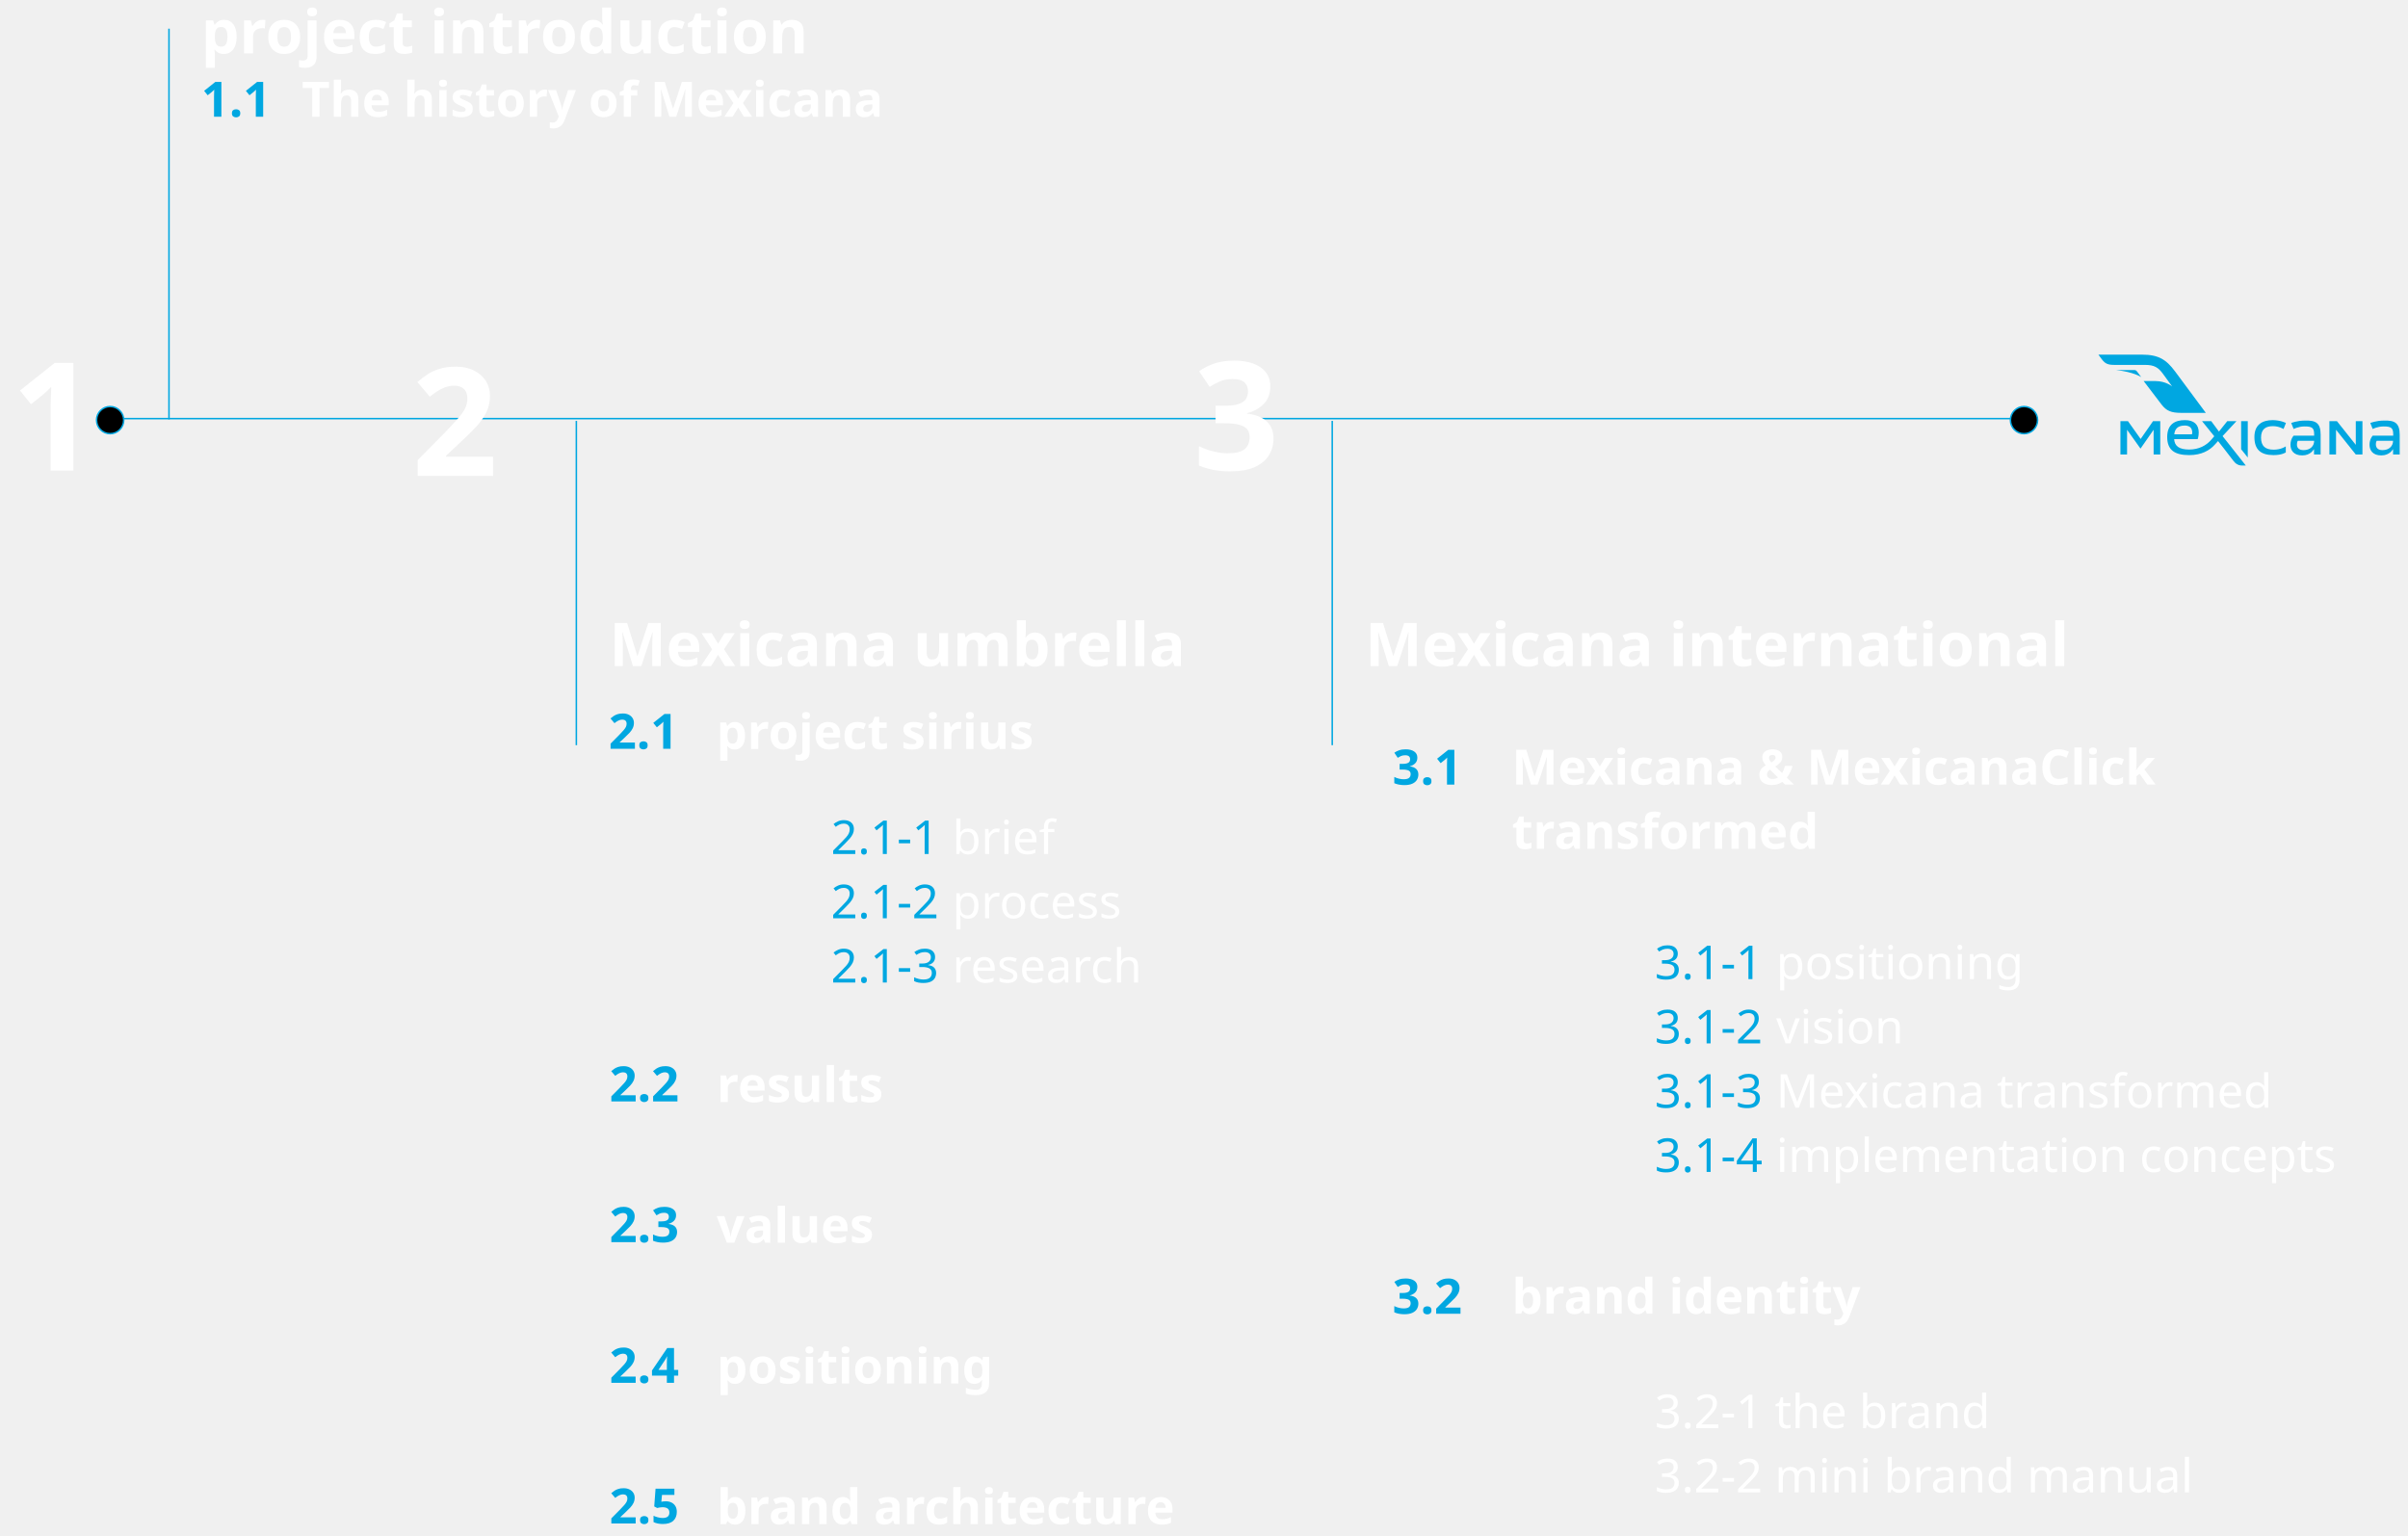
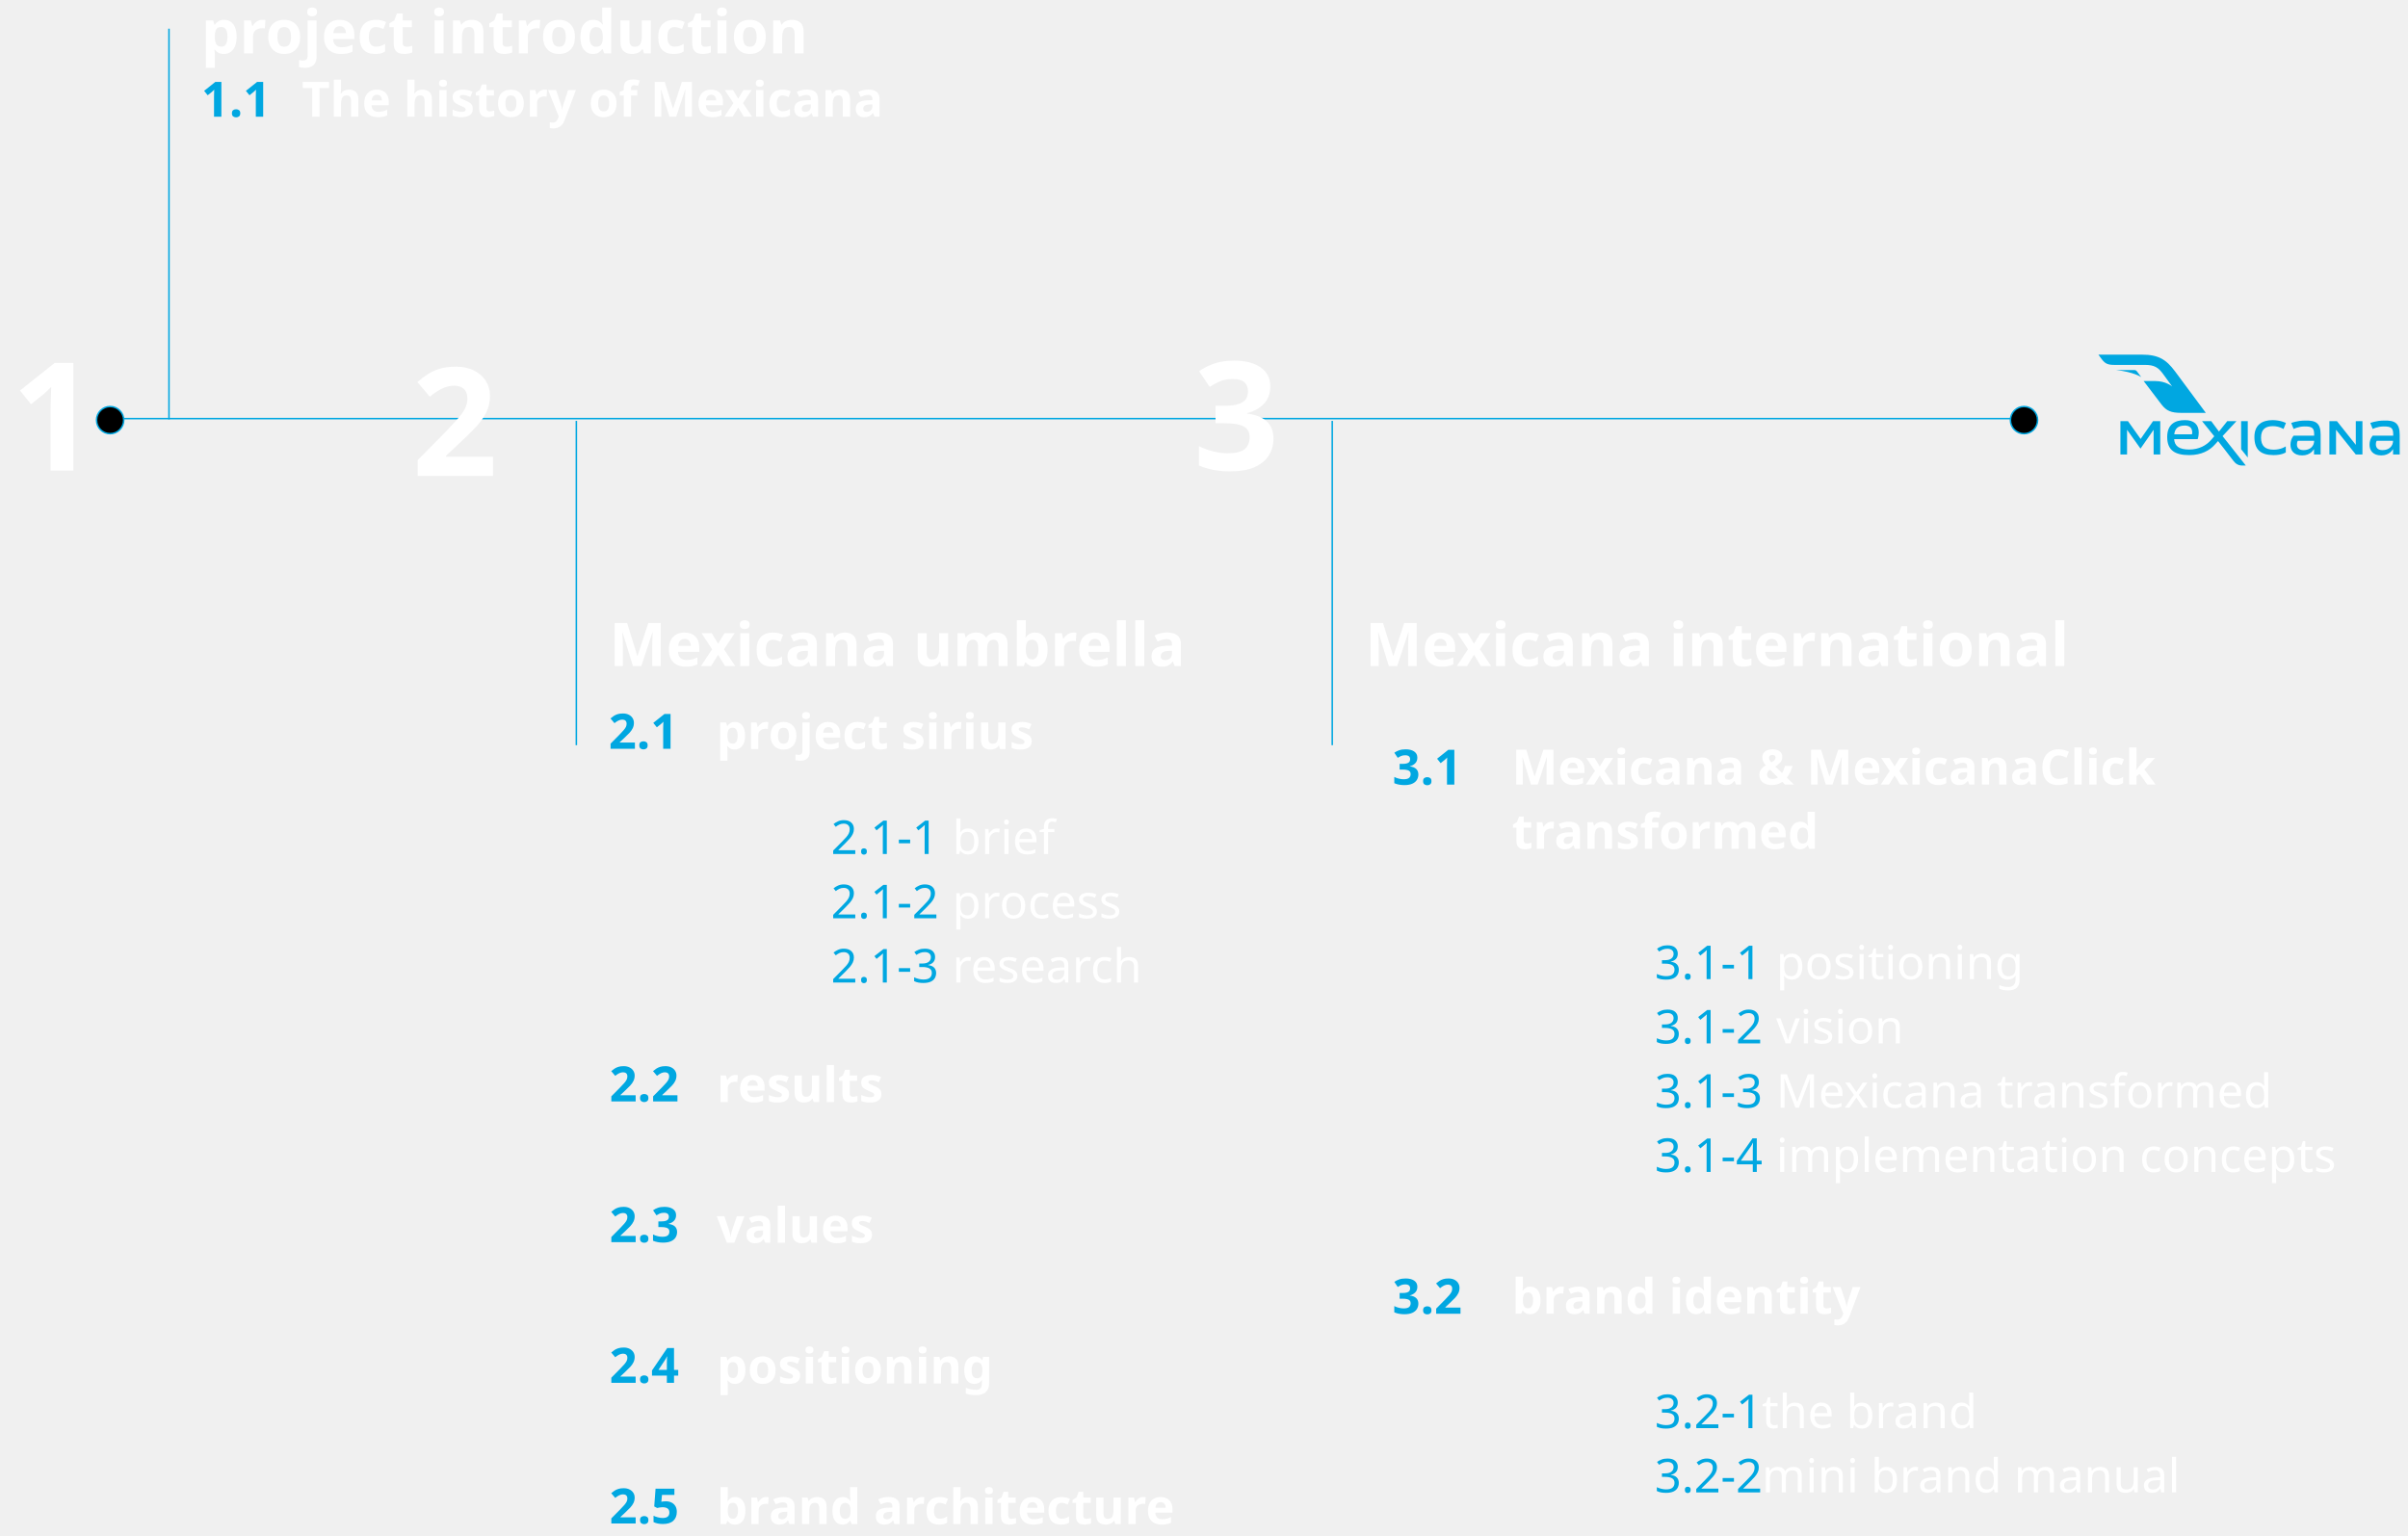
<svg xmlns="http://www.w3.org/2000/svg" version="1.1" id="Layer_1" x="0px" y="0px" viewBox="0 0 1596 1018" style="enable-background:new 0 0 1596 1018;" xml:space="preserve">
  <line style="fill:none;stroke:#00A7E1;stroke-miterlimit:10;" x1="1341.5" y1="277.5" x2="68" y2="277.5" />
  <g>
    <path style="fill:#00A7E1;" d="M1402.4,245.3h12c1.1,0,1.5,0.3,2.1,1.1l2.7,3.6C1419.2,250,1414.4,246.6,1402.4,245.3" />
    <g>
      <path style="fill:#00A7E1;" d="M1462,273.7h-16.2c-6.8,0-9.9-1.3-13.2-5.6l-11.8-15.5h7.6c7.2,0,11.3,3.6,11.3,3.6l-6.2-8.5    c-3-4.1-5.7-5.8-11.8-5.8h-20.1c-4.3,0-6.2-0.6-8.6-3.8l-2.2-3h28.9c11,0,16.1,3.3,21.9,11.1L1462,273.7z" />
      <g>
        <polygon style="fill:#00A7E1;" points="1405.4,301.3 1405.4,279.2 1410.4,279.2 1418.8,291 1427,279.2 1431.8,279.2      1431.8,301.3 1427.4,301.3 1427.4,284.9 1418.7,297.4 1409.8,284.9 1409.8,301.3    " />
        <polygon style="fill:#00A7E1;" points="1485.4,279.2 1489.8,279.2 1489.8,303.3 1485.4,297.8    " />
        <path style="fill:#00A7E1;" d="M1459.5,279.2h6.1l5.1,6.9l5.5-6.9h6.1l-9.2,9.9l15.4,19.5h-2.6c-2.5,0-4.4-1.4-5.7-3.2     c-2.4-3.3-10.1-13-10.1-13l-2,2.2c-3.6,4.1-9.1,7.1-17.1,7.1c-9.7,0-14.6-3.4-14.6-12c0-8.4,5.1-11.2,11.8-11.2     c6.1,0,9.1,3.1,9.1,8.2c0,2.7-0.7,4.4-0.7,4.4H1441c0.3,4.6,3.3,6.9,10,6.9c6.4,0,11.4-2.7,14.7-6.6l1.9-2.2L1459.5,279.2z      M1448,282.1c-5,0-6.6,2.7-6.9,5.8h11.7c0,0,0.2-0.5,0.2-1.3C1452.9,283.2,1450.7,282.1,1448,282.1" />
        <path style="fill:#00A7E1;" d="M1515.1,280.4l-1.6,4c0,0-3-1.9-7-1.9c-4.6,0-7.9,1.8-7.9,7.6c0,5.6,2.8,8,8.4,8c5,0,8-2.2,8-2.2     v4c0,0-2.4,1.8-8.1,1.8c-8.6,0-12.7-3.7-12.7-12c0-8,5-11.2,12.2-11.2C1511.8,278.6,1515.1,280.4,1515.1,280.4" />
        <path style="fill:#00A7E1;" d="M1538.1,288.2v13.1h-4.4v-3.4h-0.2c0,0-2,4-7.6,4c-5.7,0-7.8-3.4-7.8-7.1c0-3.8,2.1-6,2.1-6h13.6     V288c0-4.3-1.3-5.3-6.3-5.3c-4.3,0-7.3,1.7-7.3,1.7l-1.6-4c0,0,3.9-1.6,9.2-1.6C1534.9,278.6,1538.1,280.4,1538.1,288.2      M1526.8,298.4c4.3,0,7-2.6,7-6.2H1523c0,0-0.6,0.7-0.6,2.3C1522.3,296.6,1523.4,298.4,1526.8,298.4" />
        <polygon style="fill:#00A7E1;" points="1543.9,301.3 1543.9,279.2 1548.9,279.2 1561.4,294.9 1561.4,279.2 1565.8,279.2      1565.8,301.3 1561.4,301.3 1548.3,284.9 1548.3,301.3    " />
        <path style="fill:#00A7E1;" d="M1590.5,288.2v13.1h-4.4v-3.4h-0.2c0,0-2,4-7.6,4c-5.7,0-7.8-3.4-7.8-7.1c0-3.8,2.1-6,2.1-6h13.6     V288c0-4.3-1.3-5.3-6.3-5.3c-4.3,0-7.3,1.7-7.3,1.7l-1.6-4c0,0,3.9-1.6,9.2-1.6C1587.2,278.6,1590.5,280.4,1590.5,288.2      M1579.1,298.4c4.3,0,7-2.6,7-6.2h-10.8c0,0-0.6,0.7-0.6,2.3C1574.7,296.6,1575.8,298.4,1579.1,298.4" />
      </g>
    </g>
  </g>
  <text transform="matrix(1 0 0 1 133.3182 35.3696)" style="fill:#FFFFFF; font-family:'Titillium Web', sans-serif; font-weight: 600; font-size:40px;">project introduction</text>
  <text transform="matrix(1 0 0 1 200.0023 77.3696)" style="fill:#FFFFFF; font-family:'Titillium Web', sans-serif; font-weight: 600; font-size:32.319px;">The history of Mexicana</text>
  <g>
    <text transform="matrix(1 0 0 1 133.3885 77.3696)" style="fill:#00A7E1; font-family:'Titillium Web', sans-serif; font-weight: 600; font-size:32.319px;">1.1</text>
  </g>
  <g>
    <text transform="matrix(1 0 0 1 403.3885 496.3696)" style="fill:#00A7E1; font-family:'Titillium Web', sans-serif; font-weight: 600; font-size:32.319px;">2.1</text>
  </g>
  <g>
    <text transform="matrix(1 0 0 1 550.7406 566.126)" style="fill:#00A7E1; font-family:'Titillium Web', sans serif; font-size:31px;">2.1-1</text>
    <text transform="matrix(1 0 0 1 623.1406 566.126)" style="fill:#FFFFFF; font-family:'Titillium Web', sans serif; font-size:31px;"> brief</text>
    <text transform="matrix(1 0 0 1 550.7406 608.726)" style="fill:#00A7E1; font-family:'Titillium Web', sans serif; font-size:31px;">2.1-2</text>
    <text transform="matrix(1 0 0 1 623.1406 608.726)" style="fill:#FFFFFF; font-family:'Titillium Web', sans serif; font-size:31px;"> process</text>
    <text transform="matrix(1 0 0 1 550.7406 651.326)" style="fill:#00A7E1; font-family:'Titillium Web', sans serif; font-size:31px;">2.1-3</text>
    <text transform="matrix(1 0 0 1 623.1406 651.326)" style="fill:#FFFFFF; font-family:'Titillium Web', sans serif; font-size:31px;"> research</text>
  </g>
  <text transform="matrix(1 0 0 1 7.3501 311.9805)" style="fill:#FFFFFF; font-family:'Eurostile LT', sans-serif; font-weight: 600;  font-size:100px;">1</text>
  <g>
    <text transform="matrix(1 0 0 1 272.85 315.4805)" style="fill:#FFFFFF; font-family:'Eurostile LT', sans-serif; font-weight: 600;  font-size:100px;">2</text>
  </g>
  <g>
    <text transform="matrix(1 0 0 1 790.85 311.4805)" style="fill:#FFFFFF; font-family:'Eurostile LT', sans-serif; font-weight: 600;  font-size:100px;">3</text>
  </g>
  <g>
    <text transform="matrix(1 0 0 1 475.0385 730.5825)" style="fill:#FFFFFF; font-family:'Titillium Web', sans-serif; font-weight: 600; font-size:32.319px;">results</text>
  </g>
  <g>
    <text transform="matrix(1 0 0 1 403.8885 730.1709)" style="fill:#00A7E1; font-family:'Titillium Web', sans-serif; font-weight: 600; font-size:32.319px;">2.2</text>
  </g>
  <g>
    <text transform="matrix(1 0 0 1 475.0385 823.8467)" style="fill:#FFFFFF; font-family:'Titillium Web', sans-serif; font-weight: 600; font-size:32.319px;">values</text>
  </g>
  <g>
    <text transform="matrix(1 0 0 1 403.8885 823.4355)" style="fill:#00A7E1; font-family:'Titillium Web', sans-serif; font-weight: 600; font-size:32.319px;">2.3</text>
  </g>
  <g>
    <text transform="matrix(1 0 0 1 475.0385 917.1108)" style="fill:#FFFFFF; font-family:'Titillium Web', sans-serif; font-weight: 600; font-size:32.319px;">positioning</text>
  </g>
  <g>
    <text transform="matrix(1 0 0 1 403.8885 916.6997)" style="fill:#00A7E1; font-family:'Titillium Web', sans-serif; font-weight: 600; font-size:32.319px;">2.4</text>
  </g>
  <g>
    <text transform="matrix(1 0 0 1 475.0385 1010.375)" style="fill:#FFFFFF; font-family:'Titillium Web', sans-serif; font-weight: 600; font-size:32.319px;">brand architecture</text>
  </g>
  <g>
    <text transform="matrix(1 0 0 1 403.8885 1009.964)" style="fill:#00A7E1; font-family:'Titillium Web', sans-serif; font-weight: 600; font-size:32.319px;">2.5</text>
  </g>
  <g>
    <text transform="matrix(1 0 0 1 922.8881 520.1313)" style="fill:#00A7E1; font-family:'Titillium Web', sans-serif; font-weight: 600; font-size:32.319px;">3.1</text>
  </g>
  <g>
    <text transform="matrix(1 0 0 1 1002.038 520.1035)" style="fill:#FFFFFF; font-family:'Titillium Web', sans-serif; font-weight: 600; font-size:32.319px;">Mexicana &amp; MexicanaClick</text>
    <text transform="matrix(1 0 0 1 1002.038 562.7035)" style="fill:#FFFFFF; font-family:'Titillium Web', sans-serif; font-weight: 600; font-size:32.319px;">transformed</text>
  </g>
  <g>
    <text transform="matrix(1 0 0 1 1096.741 649.1035)" style="fill:#00A7E1; font-family:'Titillium Web', sans serif; font-size:31px;">3.1-1</text>
    <text transform="matrix(1 0 0 1 1169.141 649.1035)" style="fill:#FFFFFF; font-family:'Titillium Web', sans serif; font-size:31px;"> positioning</text>
    <text transform="matrix(1 0 0 1 1096.741 691.7035)" style="fill:#00A7E1; font-family:'Titillium Web', sans serif; font-size:31px;">3.1-2</text>
    <text transform="matrix(1 0 0 1 1169.141 691.7035)" style="fill:#FFFFFF; font-family:'Titillium Web', sans serif; font-size:31px;"> vision</text>
    <text transform="matrix(1 0 0 1 1096.741 734.3035)" style="fill:#00A7E1; font-family:'Titillium Web', sans serif; font-size:31px;">3.1-3</text>
    <text transform="matrix(1 0 0 1 1169.141 734.3035)" style="fill:#FFFFFF; font-family:'Titillium Web', sans serif; font-size:31px;"> Mexicana transformed</text>
-     <text transform="matrix(1 0 0 1 1096.741 776.9035)" style="fill:#00A7E1; font-family:'Titillium Web', sans serif; font-size:31px;">3.1-4</text>
+     <text transform="matrix(1 0 0 1 1096.741 776.9035)" style="fill:#00A7E1; font-family:'Titillium Web', sans serif; font-size:31px;">3.1-4 </text>
    <text transform="matrix(1 0 0 1 1169.141 776.9035)" style="fill:#FFFFFF; font-family:'Titillium Web', sans serif; font-size:31px;"> implementation concepts</text>
  </g>
  <g>
    <text transform="matrix(1 0 0 1 922.8881 870.9111)" style="fill:#00A7E1; font-family:'Titillium Web', sans-serif; font-weight: 600; font-size:32.319px;">3.2</text>
  </g>
  <g>
    <text transform="matrix(1 0 0 1 1002.038 870.8833)" style="fill:#FFFFFF; font-family:'Titillium Web', sans-serif; font-weight: 600; font-size:32.319px;">brand identity</text>
  </g>
  <g>
-     <text transform="matrix(1 0 0 1 1096.741 946.7305)" style="fill:#FFFFFF; font-family:'Titillium Web', sans serif; font-size:31px;">3.2-1 the brand</text>
-     <text transform="matrix(1 0 0 1 1096.741 989.3305)" style="fill:#FFFFFF; font-family:'Titillium Web', sans serif; font-size:31px;">3.2-2 mini brand manual</text>
+     <text transform="matrix(1 0 0 1 1096.741 946.7305)" style="fill:#00A7E1; font-family:'Titillium Web', sans serif; font-size:31px;">3.2-1</text>
+     <text transform="matrix(1 0 0 1 1167.741 946.7305)" style="fill:#FFFFFF; font-family:'Titillium Web', sans serif; font-size:31px;">the brand</text>
+     <text transform="matrix(1 0 0 1 1096.741 989.3305)" style="fill:#00A7E1; font-family:'Titillium Web', sans serif; font-size:31px;">3.2-2</text>
+     <text transform="matrix(1 0 0 1 1167.741 989.3305)" style="fill:#FFFFFF; font-family:'Titillium Web', sans serif; font-size:31px;">mini brand manual</text>
  </g>
  <path style="fill:none;stroke:#FFFFFF;stroke-width:0.5;stroke-miterlimit:10;" d="M-38.5,299" />
  <line style="fill:none;stroke:#00A7E1;stroke-miterlimit:10;" x1="112" y1="19" x2="112" y2="278" />
  <line style="fill:none;stroke:#00A7E1;stroke-miterlimit:10;" x1="382" y1="279" x2="382" y2="494" />
  <g>
    <text transform="matrix(1 0 0 1 403.8182 441.5615)" style="fill:#FFFFFF; font-family:'Titillium Web', sans-serif; font-weight: 600; font-size:40px;">Mexicana umbrella</text>
  </g>
  <g>
    <text transform="matrix(1 0 0 1 474.8182 496.5615)" style="fill:#FFFFFF; font-family:'Titillium Web', sans-serif; font-weight: 600; font-size:32.319px;">project sirius</text>
  </g>
  <line style="fill:none;stroke:#00A7E1;stroke-miterlimit:10;" x1="883" y1="279" x2="883" y2="494" />
  <g>
    <text transform="matrix(1 0 0 1 904.8182 441.5615)" style="fill:#FFFFFF; font-family:'Titillium Web', sans-serif; font-weight: 600; font-size:40px;">Mexicana international</text>
  </g>
  <circle style="stroke:#00A7E1;stroke-miterlimit:10;" cx="73" cy="278.5" r="9" />
  <circle style="stroke:#00A7E1;stroke-miterlimit:10;" cx="1341.5" cy="278.5" r="9" />
</svg>
